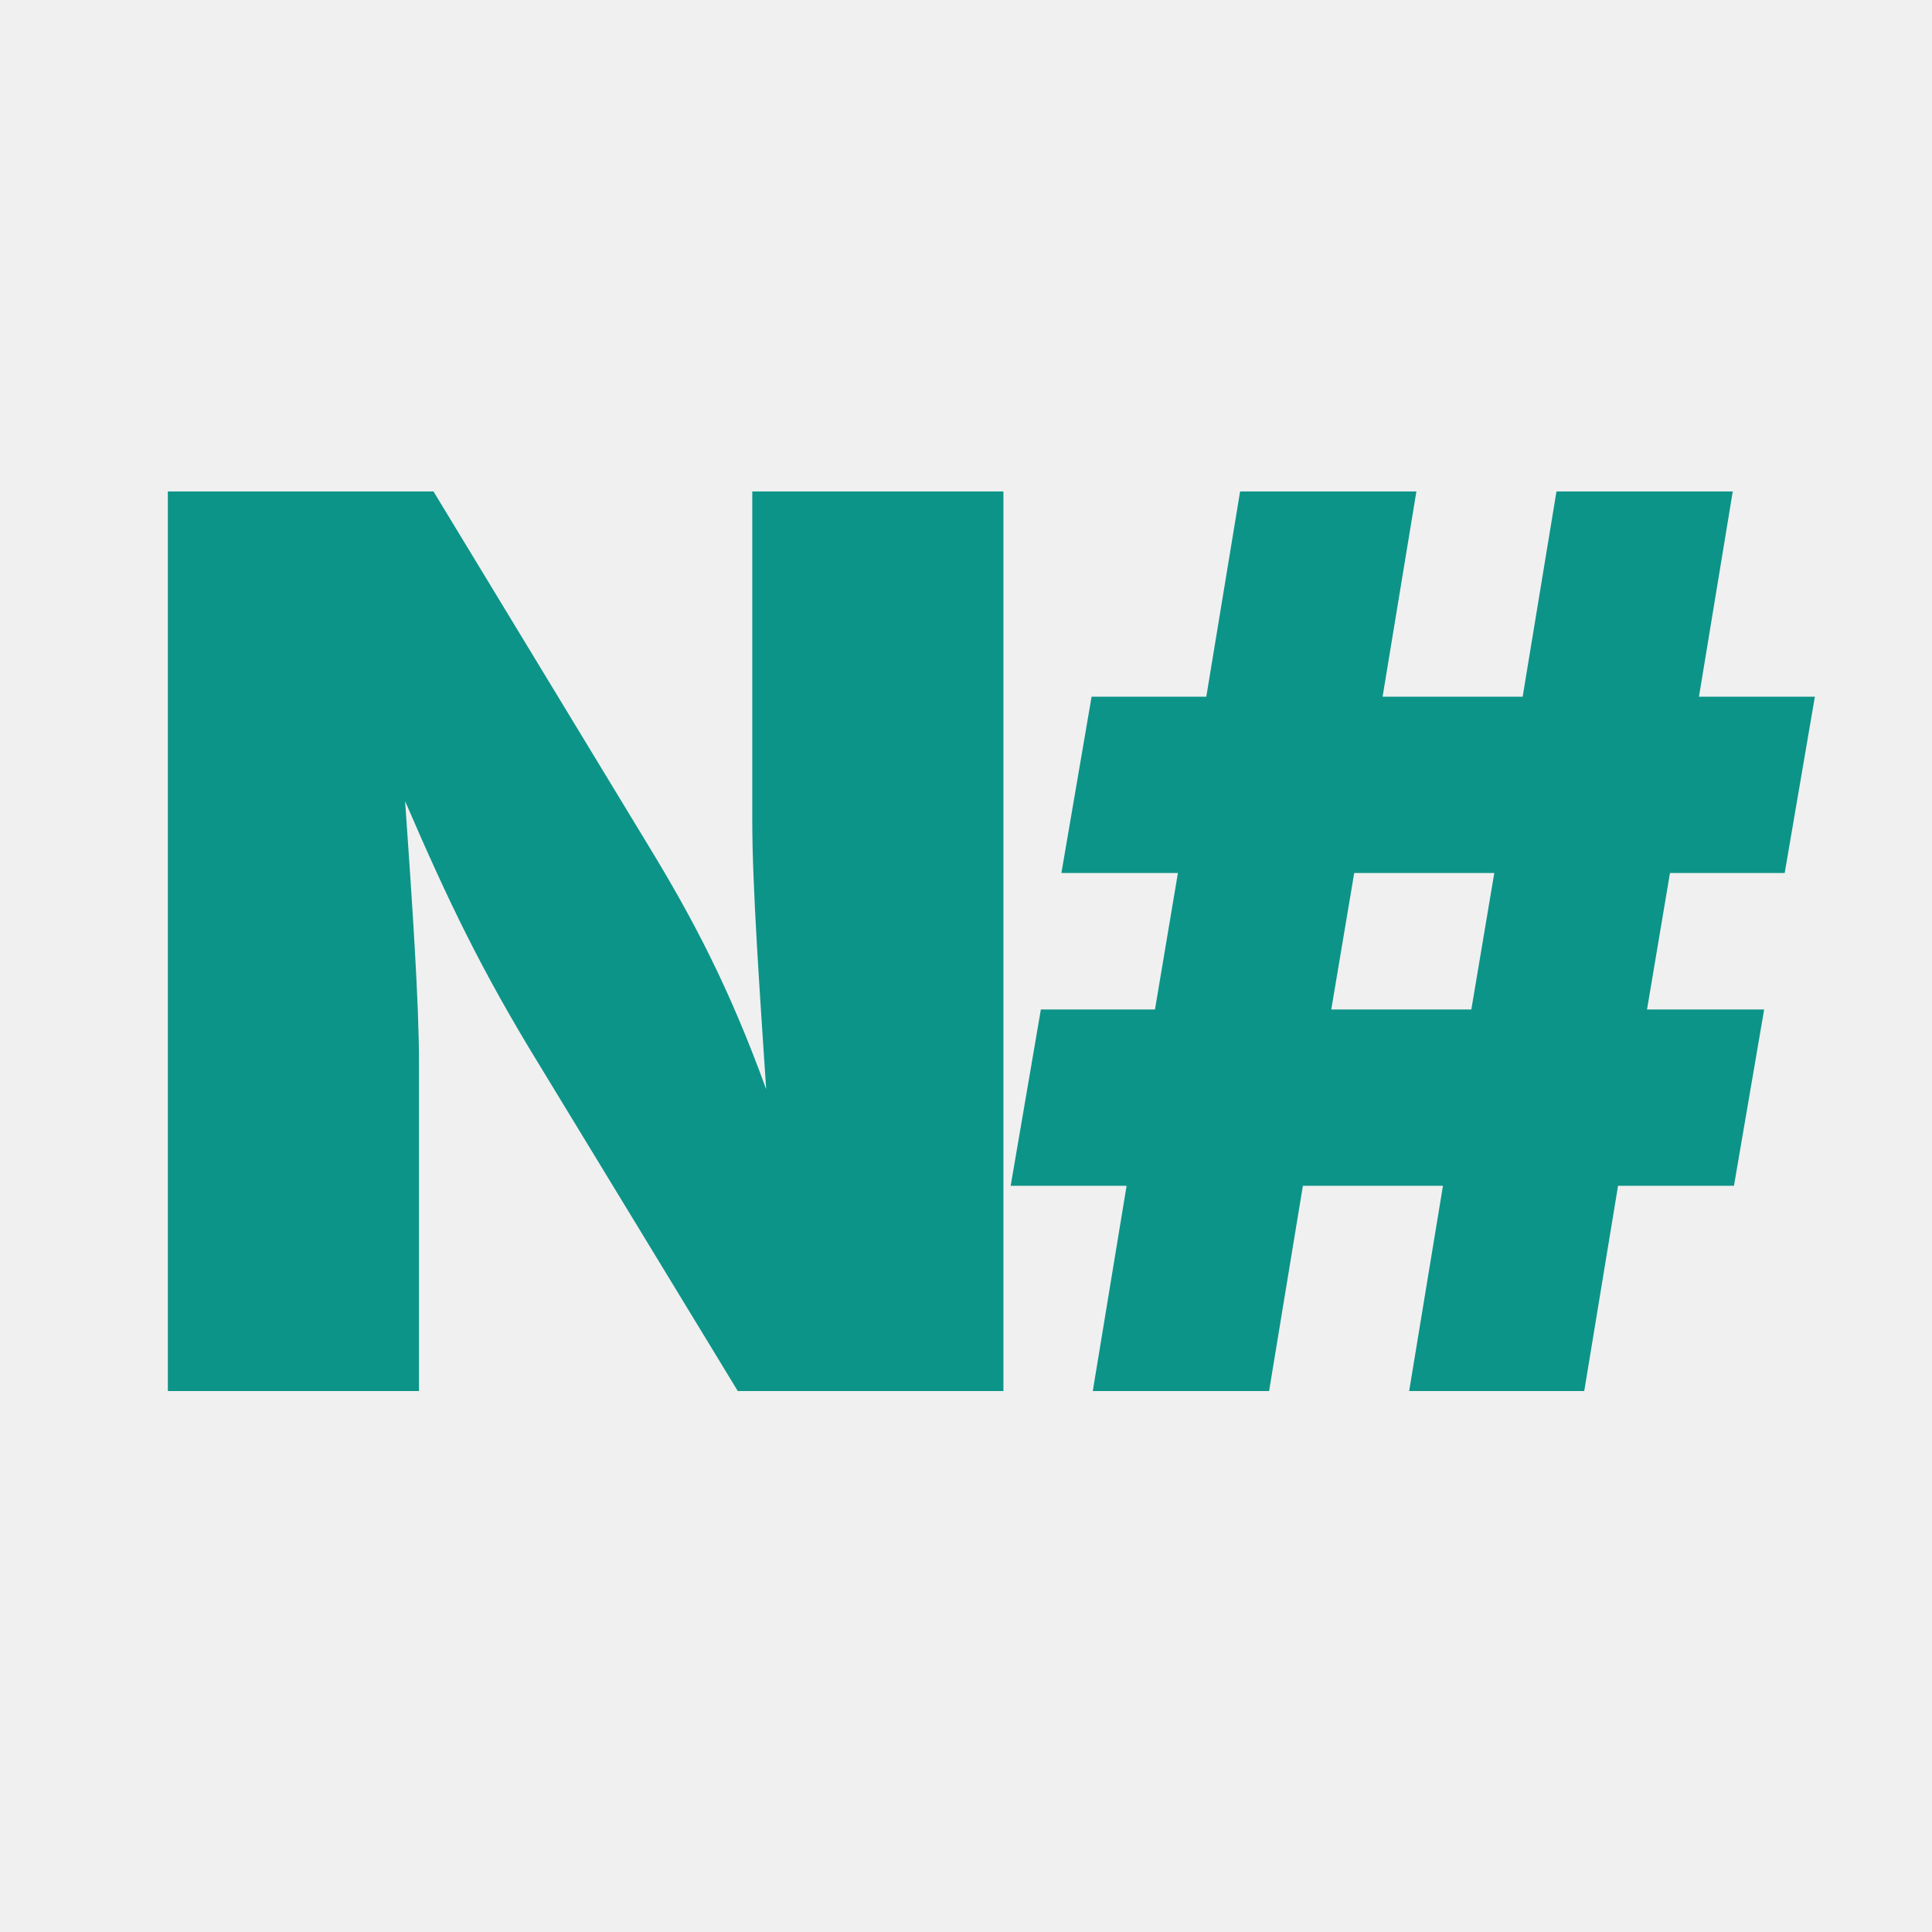
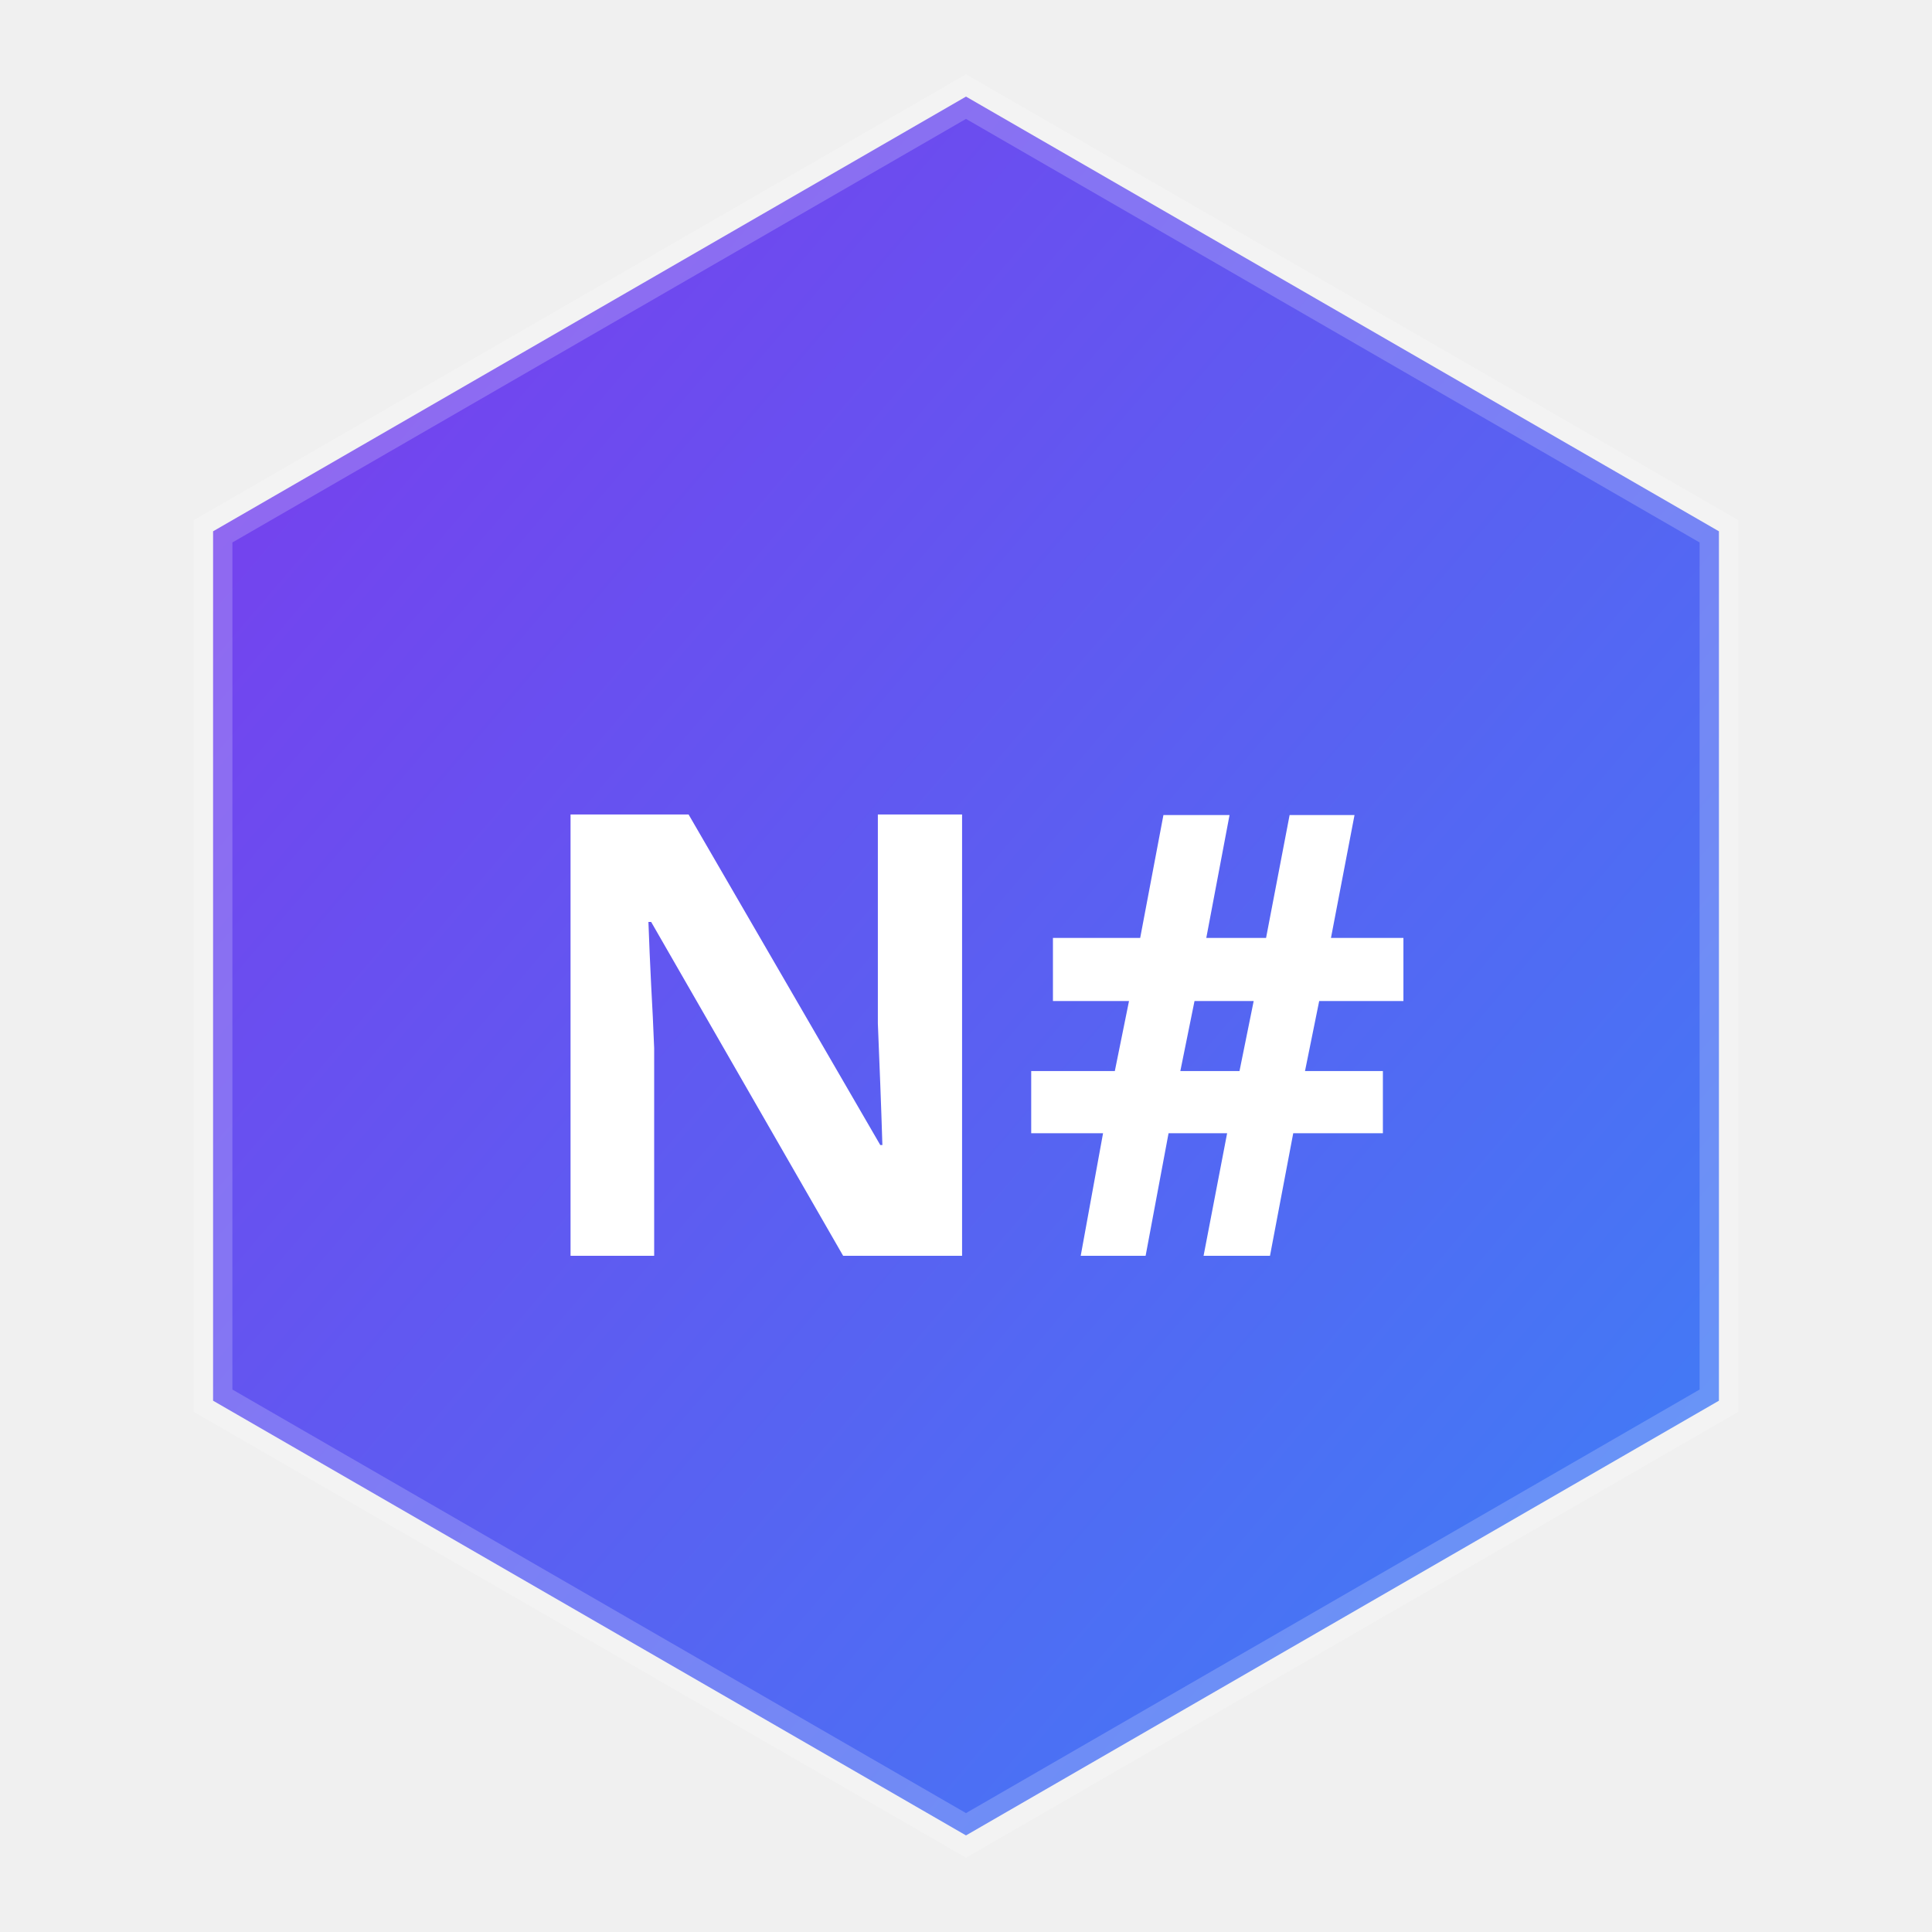
<svg xmlns="http://www.w3.org/2000/svg" viewBox="0 0 100 100">
-   <text x="50" y="72" font-family="system-ui, -apple-system, sans-serif" font-weight="900" font-size="64" fill="#0d9488" text-anchor="middle" letter-spacing="-3">N#</text>
+   <defs>
+     <linearGradient id="logo-grad" x1="0%" y1="0%" x2="100%" y2="100%">
+       <stop offset="0%" stop-color="#7C3AED" />
+       <stop offset="100%" stop-color="#3B82F6" />
+     </linearGradient>
+   </defs>
+   <path d="M50 5L88.971 27.5V72.5L50 95L11.029 72.5V27.5L50 5Z" fill="url(#logo-grad)" stroke="rgba(255,255,255,0.2)" stroke-width="2" />
+   <text x="50" y="65" font-family="system-ui, sans-serif" font-weight="900" font-size="32" fill="white" text-anchor="middle">N#</text>
</svg>
